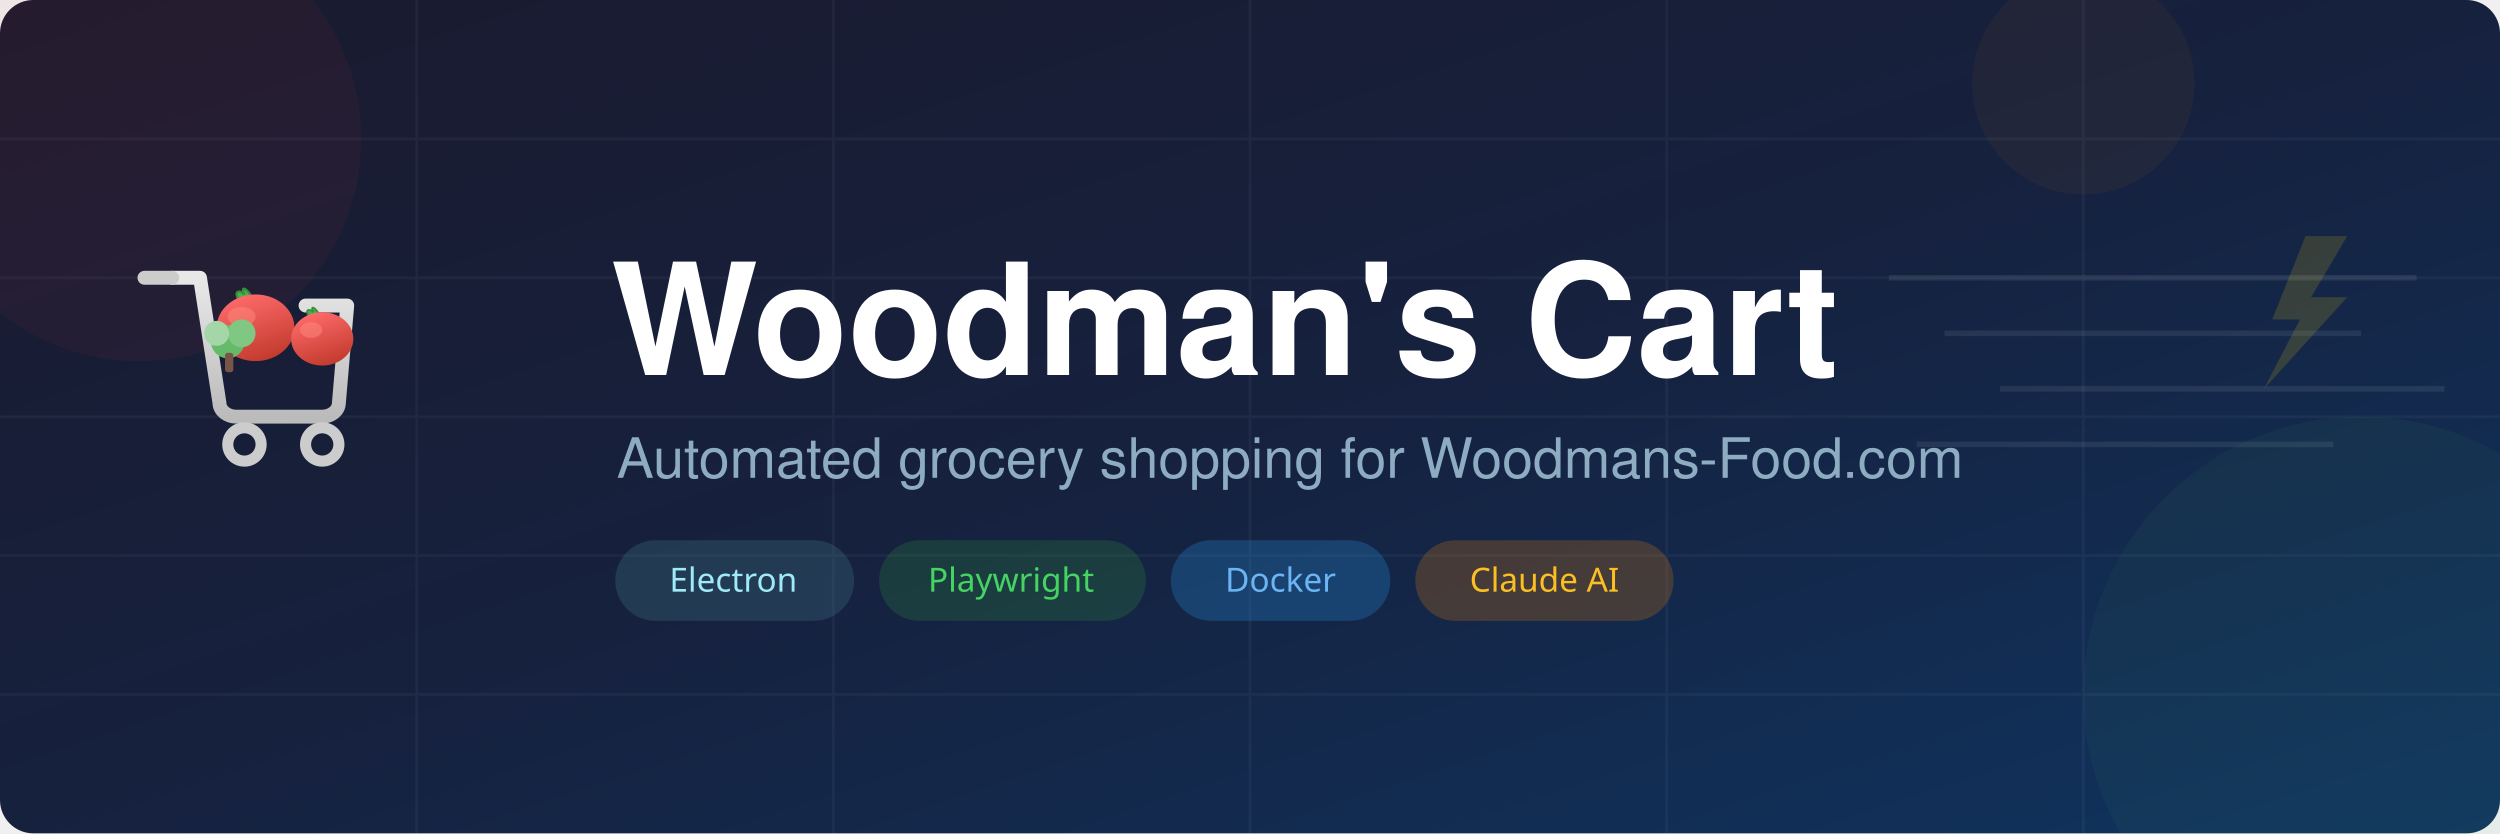
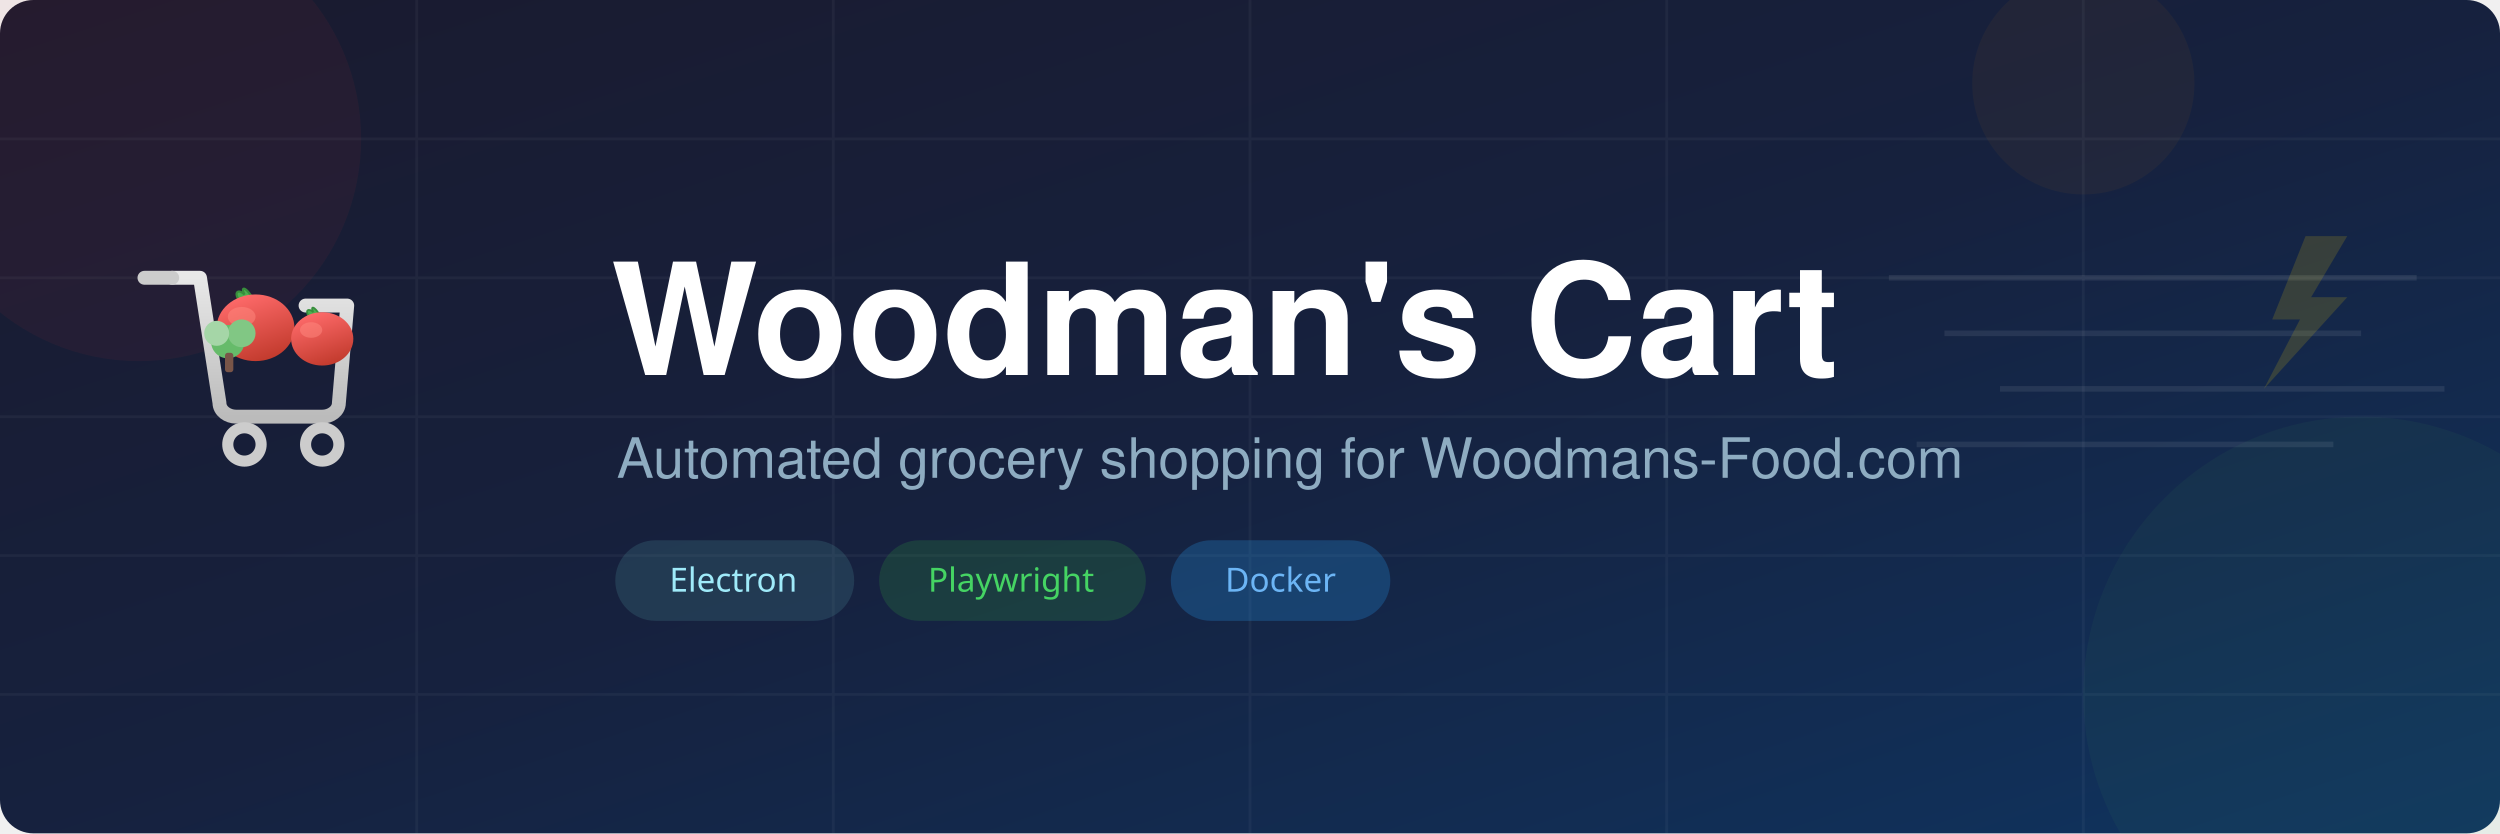
<svg xmlns="http://www.w3.org/2000/svg" viewBox="0 0 900 300">
  <defs>
    <linearGradient id="bg" x1="0%" y1="0%" x2="100%" y2="100%">
      <stop offset="0%" style="stop-color:#1a1a2e" />
      <stop offset="50%" style="stop-color:#16213e" />
      <stop offset="100%" style="stop-color:#0f3460" />
    </linearGradient>
    <linearGradient id="tomato-shine" x1="30%" y1="0%" x2="70%" y2="100%">
      <stop offset="0%" style="stop-color:#ff6b6b" />
      <stop offset="100%" style="stop-color:#c0392b" />
    </linearGradient>
    <linearGradient id="cart-grad" x1="0%" y1="0%" x2="0%" y2="100%">
      <stop offset="0%" style="stop-color:#e8e8e8" />
      <stop offset="100%" style="stop-color:#bbb" />
    </linearGradient>
    <filter id="glow">
      <feGaussianBlur stdDeviation="3" result="blur" />
      <feMerge>
        <feMergeNode in="blur" />
        <feMergeNode in="SourceGraphic" />
      </feMerge>
    </filter>
    <filter id="shadow">
      <feDropShadow dx="0" dy="2" stdDeviation="4" flood-color="#000" flood-opacity="0.3" />
    </filter>
  </defs>
  <rect width="900" height="300" fill="url(#bg)" rx="12" />
  <g opacity="0.04" stroke="#fff" stroke-width="1">
    <line x1="0" y1="50" x2="900" y2="50" />
    <line x1="0" y1="100" x2="900" y2="100" />
    <line x1="0" y1="150" x2="900" y2="150" />
    <line x1="0" y1="200" x2="900" y2="200" />
    <line x1="0" y1="250" x2="900" y2="250" />
    <line x1="150" y1="0" x2="150" y2="300" />
    <line x1="300" y1="0" x2="300" y2="300" />
    <line x1="450" y1="0" x2="450" y2="300" />
    <line x1="600" y1="0" x2="600" y2="300" />
    <line x1="750" y1="0" x2="750" y2="300" />
  </g>
  <circle cx="50" cy="50" r="80" fill="#e53935" opacity="0.06" />
  <circle cx="850" cy="250" r="100" fill="#4caf50" opacity="0.06" />
  <circle cx="750" cy="30" r="40" fill="#ff9800" opacity="0.05" />
  <g transform="translate(100, 90)" filter="shadow">
    <path d="M10,20 L25,20 L22,55 C22,58 19,60 16,60 L-15,60 C-18,60 -21,58 -21,55 L-28,10 L-38,10" fill="none" stroke="url(#cart-grad)" stroke-width="5" stroke-linecap="round" stroke-linejoin="round" />
    <circle cx="-12" cy="70" r="6" fill="none" stroke="#ccc" stroke-width="4" />
    <circle cx="16" cy="70" r="6" fill="none" stroke="#ccc" stroke-width="4" />
    <path d="M-38,10 L-48,10" stroke="#ccc" stroke-width="5" stroke-linecap="round" />
    <g transform="translate(-8, 28)">
      <path d="M0,-8 C-2,-14 -6,-16 -4,-12 C-6,-14 -8,-13 -6,-10" fill="#4caf50" stroke="#388e3c" stroke-width="0.8" />
      <rect x="-1" y="-9" width="2" height="5" rx="1" fill="#795548" />
      <ellipse cx="0" cy="0" rx="14" ry="12" fill="url(#tomato-shine)" />
      <ellipse cx="-5" cy="-4" rx="5" ry="3.5" fill="#ff8a80" opacity="0.5" />
    </g>
    <g transform="translate(16, 32) scale(0.8)">
      <path d="M0,-8 C-2,-14 -6,-16 -4,-12 C-6,-14 -8,-13 -6,-10" fill="#4caf50" stroke="#388e3c" stroke-width="0.8" />
      <rect x="-1" y="-9" width="2" height="5" rx="1" fill="#795548" />
      <ellipse cx="0" cy="0" rx="14" ry="12" fill="url(#tomato-shine)" />
      <ellipse cx="-5" cy="-4" rx="5" ry="3.5" fill="#ff8a80" opacity="0.5" />
    </g>
    <g transform="translate(-18, 35)">
      <circle cx="0" cy="-2" r="6" fill="#66bb6a" />
      <circle cx="5" cy="-5" r="5" fill="#81c784" />
      <circle cx="-4" cy="-5" r="4.5" fill="#a5d6a7" />
      <rect x="-1" y="2" width="3" height="7" rx="1" fill="#795548" />
    </g>
  </g>
  <text x="220" y="135" font-family="'Segoe UI', Helvetica, Arial, sans-serif" font-size="56" font-weight="700" fill="#ffffff" filter="glow">
    Woodman's Cart
  </text>
  <text x="222" y="172" font-family="'Segoe UI', Helvetica, Arial, sans-serif" font-size="20" fill="#8eacc1" font-weight="300">
    Automated grocery shopping for Woodmans-Food.com
  </text>
  <g transform="translate(222, 195)">
    <rect x="0" y="0" width="85" height="28" rx="14" fill="#47848f" opacity="0.25" stroke="#47848f" stroke-width="1" />
    <text x="42" y="18" font-family="'Segoe UI', monospace" font-size="12" fill="#9feaf9" text-anchor="middle">Electron</text>
    <rect x="95" y="0" width="95" height="28" rx="14" fill="#2d8c3c" opacity="0.25" stroke="#2d8c3c" stroke-width="1" />
    <text x="142" y="18" font-family="'Segoe UI', monospace" font-size="12" fill="#45d463" text-anchor="middle">Playwright</text>
    <rect x="200" y="0" width="78" height="28" rx="14" fill="#2496ed" opacity="0.25" stroke="#2496ed" stroke-width="1" />
    <text x="239" y="18" font-family="'Segoe UI', monospace" font-size="12" fill="#6cb5f5" text-anchor="middle">Docker</text>
-     <rect x="288" y="0" width="92" height="28" rx="14" fill="#d97706" opacity="0.25" stroke="#d97706" stroke-width="1" />
-     <text x="334" y="18" font-family="'Segoe UI', monospace" font-size="12" fill="#fbbf24" text-anchor="middle">Claude AI</text>
  </g>
  <g opacity="0.08" stroke="#fff" stroke-width="2">
    <line x1="680" y1="100" x2="870" y2="100" />
    <line x1="700" y1="120" x2="850" y2="120" />
    <line x1="720" y1="140" x2="880" y2="140" />
    <line x1="690" y1="160" x2="840" y2="160" />
  </g>
  <g transform="translate(810, 85)" opacity="0.15">
    <polygon points="20,0 8,30 18,30 5,55 35,22 22,22 35,0" fill="#ffd700" />
  </g>
</svg>
